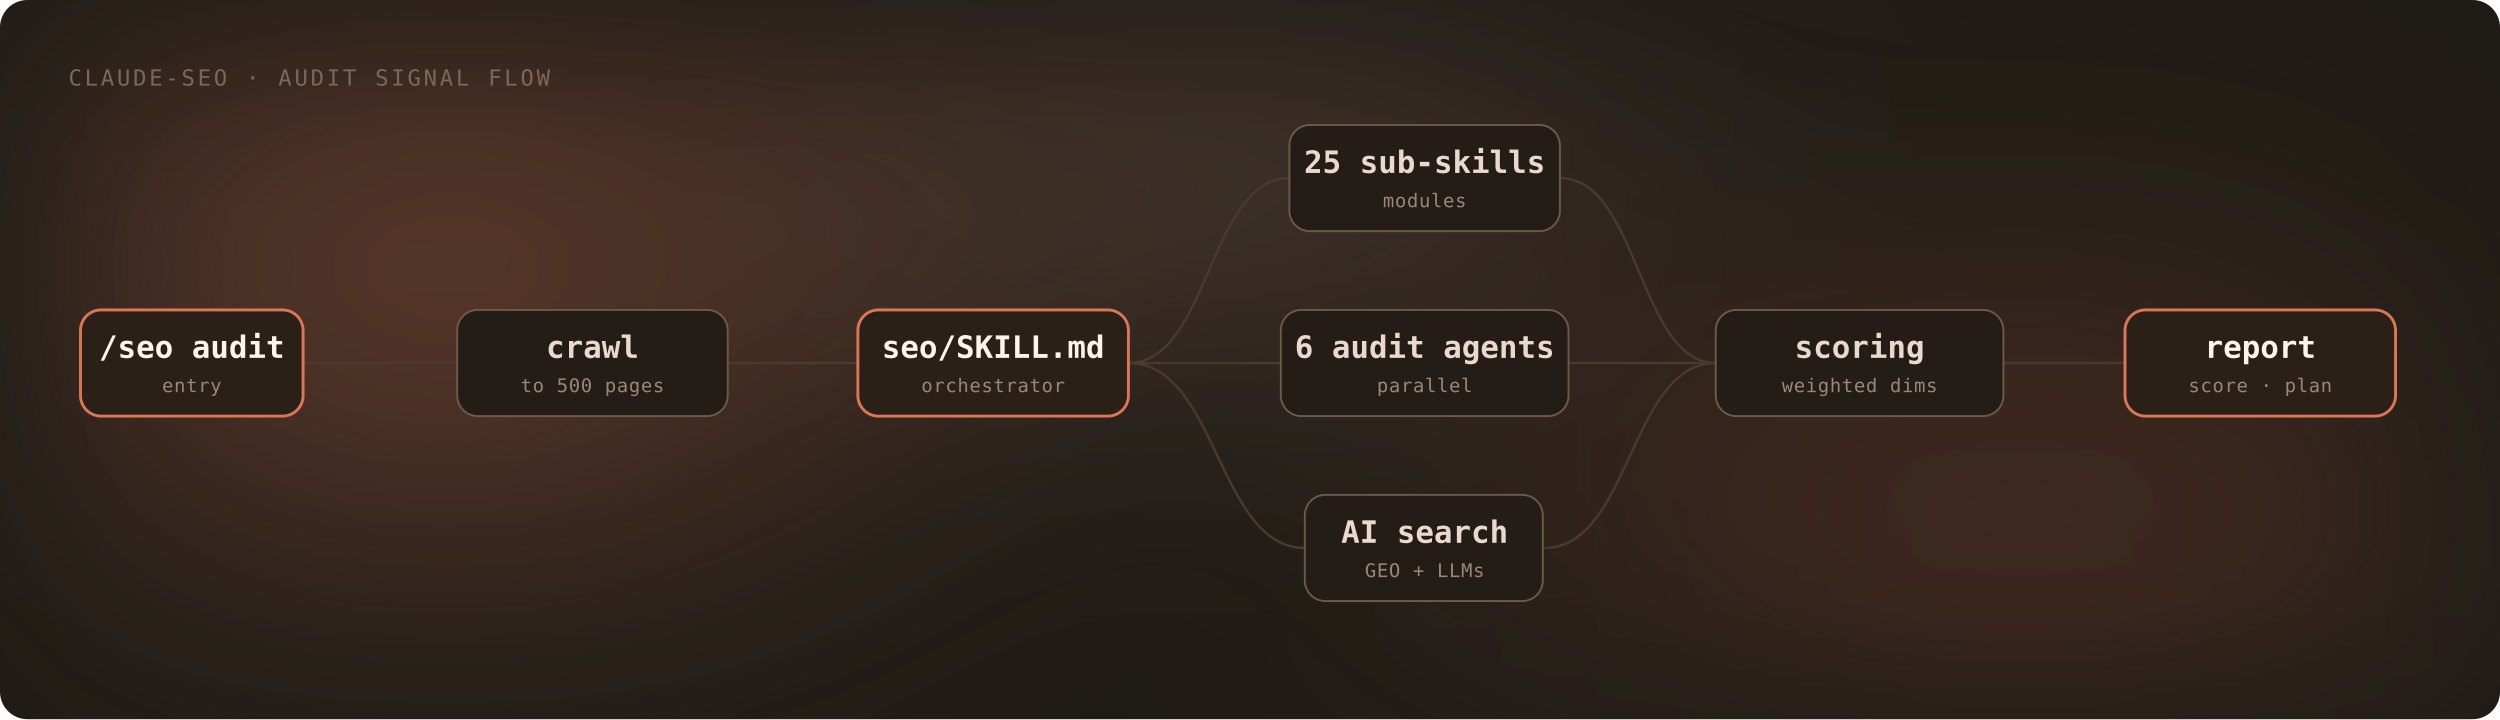
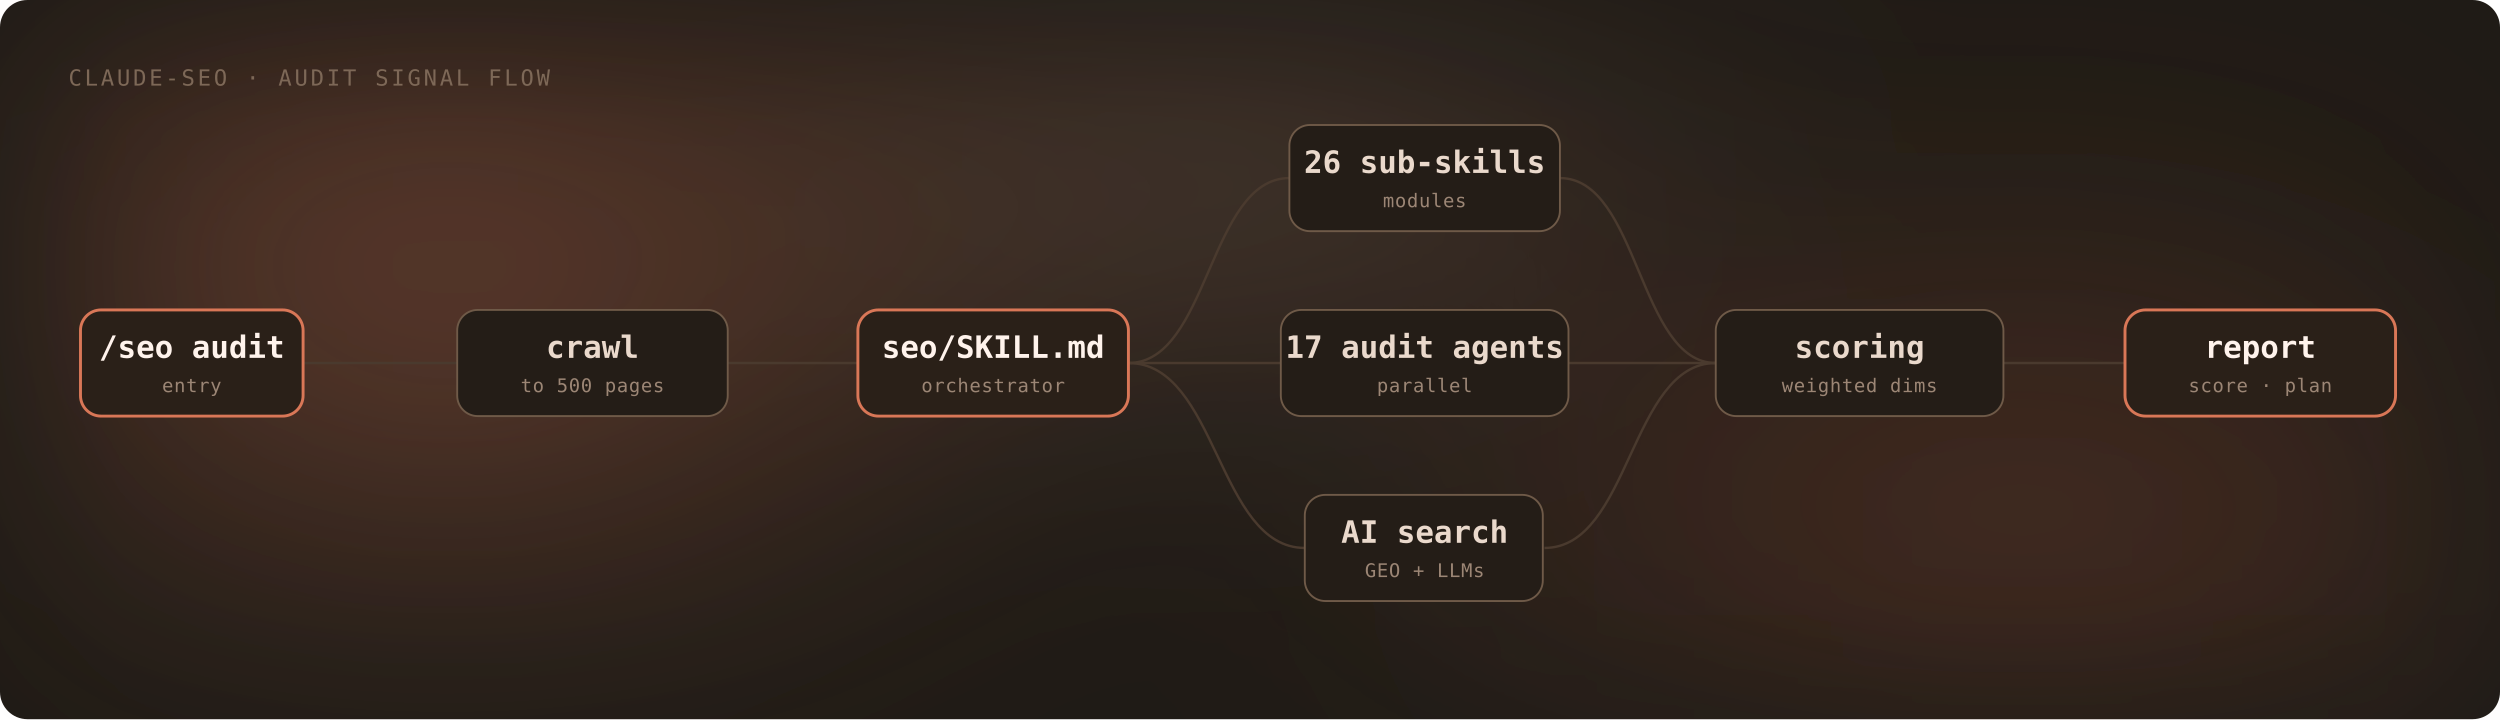
- <svg xmlns="http://www.w3.org/2000/svg" viewBox="0 0 1460 420" width="100%" preserveAspectRatio="xMidYMid meet" role="img" aria-label="Claude SEO audit signal flow: /seo audit enters, crawls the site, fans out through the orchestrator to 25 sub-skills, 6 parallel audit agents, and AI-search analysis, converges through scoring, and ripens into a prioritized report.">
+ <svg xmlns="http://www.w3.org/2000/svg" viewBox="0 0 1460 420" width="100%" preserveAspectRatio="xMidYMid meet" role="img" aria-label="Claude SEO audit signal flow: /seo audit enters, crawls the site, fans out through the orchestrator to 26 sub-skills, up to 17 parallel audit agents, and AI-search analysis, converges through scoring, and ripens into a prioritized report.">
  <defs>
    <filter id="glow" x="-70%" y="-70%" width="240%" height="240%">
      <feGaussianBlur stdDeviation="3.6" />
    </filter>
    <filter id="aurora" x="-50%" y="-50%" width="200%" height="200%">
      <feGaussianBlur stdDeviation="75" />
    </filter>
    <radialGradient id="auWarm" cx="50%" cy="50%" r="50%">
      <stop offset="0%" stop-color="#D97757" stop-opacity="0.40" />
      <stop offset="100%" stop-color="#D97757" stop-opacity="0" />
    </radialGradient>
    <radialGradient id="auEmber" cx="50%" cy="50%" r="50%">
      <stop offset="0%" stop-color="#B85C3C" stop-opacity="0.30" />
      <stop offset="100%" stop-color="#B85C3C" stop-opacity="0" />
    </radialGradient>
    <radialGradient id="auAmber" cx="50%" cy="50%" r="50%">
      <stop offset="0%" stop-color="#F5B095" stop-opacity="0.22" />
      <stop offset="100%" stop-color="#F5B095" stop-opacity="0" />
    </radialGradient>
  </defs>
  <rect width="1460" height="420" rx="16" fill="#1F1B16" />
  <g filter="url(#aurora)" opacity="0.95">
    <ellipse cx="260" cy="150" rx="420" ry="270" fill="url(#auWarm)">
      <animateTransform attributeName="transform" type="translate" values="0 0;58 26;0 0" dur="24s" repeatCount="indefinite" />
    </ellipse>
    <ellipse cx="1180" cy="330" rx="440" ry="280" fill="url(#auEmber)">
      <animateTransform attributeName="transform" type="translate" values="0 0;-48 -20;0 0" dur="30s" repeatCount="indefinite" />
    </ellipse>
    <ellipse cx="720" cy="80" rx="340" ry="200" fill="url(#auAmber)">
      <animateTransform attributeName="transform" type="translate" values="0 0;30 34;0 0" dur="27s" repeatCount="indefinite" />
    </ellipse>
  </g>
  <text x="40" y="50" font-family="'JetBrains Mono','Cascadia Mono','Menlo',monospace" font-size="13" fill="#7d6857" letter-spacing="1.6">CLAUDE-SEO · AUDIT SIGNAL FLOW</text>
  <path d="M177,212 L267,212" fill="none" stroke="#4a3a2e" stroke-width="1.4" />
  <path d="M425,212 L501,212" fill="none" stroke="#4a3a2e" stroke-width="1.4" />
  <path d="M659,212 C706,212 706,104 753,104" fill="none" stroke="#4a3a2e" stroke-width="1.4" />
  <path d="M659,212 L748,212" fill="none" stroke="#4a3a2e" stroke-width="1.4" />
  <path d="M659,212 C711,212 711,320 762,320" fill="none" stroke="#4a3a2e" stroke-width="1.4" />
  <path d="M911,104 C957,104 957,212 1002,212" fill="none" stroke="#4a3a2e" stroke-width="1.4" />
  <path d="M916,212 L1002,212" fill="none" stroke="#4a3a2e" stroke-width="1.4" />
  <path d="M902,320 C952,320 952,212 1002,212" fill="none" stroke="#4a3a2e" stroke-width="1.4" />
  <path d="M1170,212 L1241,212" fill="none" stroke="#4a3a2e" stroke-width="1.4" />
  <g>
    <rect x="47" y="181" width="130" height="62" rx="12" fill="#2a2018" stroke="#D97757" stroke-width="1.7" />
    <rect x="47" y="181" width="130" height="62" rx="12" fill="none" stroke="#D97757" stroke-width="2.6" filter="url(#glow)" opacity="0">
      <animate attributeName="opacity" dur="6.0s" repeatCount="indefinite" keyTimes="0;0.000;0.020;0.130;1" values="0;0;0.95;0;0" />
    </rect>
    <text x="112" y="209" text-anchor="middle" font-family="'JetBrains Mono','Cascadia Mono','Menlo',monospace" font-size="18" font-weight="600" fill="#FFF3EC">/seo audit</text>
    <text x="112" y="229" text-anchor="middle" font-family="'JetBrains Mono','Cascadia Mono','Menlo',monospace" font-size="11" fill="#9c8675" letter-spacing="0.4">entry</text>
  </g>
  <g>
    <rect x="267" y="181" width="158" height="62" rx="12" fill="#241d17" stroke="#6f5a48" stroke-width="1.1" />
    <rect x="267" y="181" width="158" height="62" rx="12" fill="none" stroke="#D97757" stroke-width="2.6" filter="url(#glow)" opacity="0">
      <animate attributeName="opacity" dur="6.0s" repeatCount="indefinite" keyTimes="0;0.090;0.140;0.250;1" values="0;0;0.95;0;0" />
    </rect>
    <text x="346" y="209" text-anchor="middle" font-family="'JetBrains Mono','Cascadia Mono','Menlo',monospace" font-size="18" font-weight="600" fill="#EAD9CC">crawl</text>
    <text x="346" y="229" text-anchor="middle" font-family="'JetBrains Mono','Cascadia Mono','Menlo',monospace" font-size="11" fill="#9c8675" letter-spacing="0.4">to 500 pages</text>
  </g>
  <g>
    <rect x="501" y="181" width="158" height="62" rx="12" fill="#2a2018" stroke="#D97757" stroke-width="1.7" />
    <rect x="501" y="181" width="158" height="62" rx="12" fill="none" stroke="#D97757" stroke-width="2.6" filter="url(#glow)" opacity="0">
      <animate attributeName="opacity" dur="6.0s" repeatCount="indefinite" keyTimes="0;0.250;0.300;0.410;1" values="0;0;0.95;0;0" />
    </rect>
    <text x="580" y="209" text-anchor="middle" font-family="'JetBrains Mono','Cascadia Mono','Menlo',monospace" font-size="18" font-weight="600" fill="#FFF3EC">seo/SKILL.md</text>
    <text x="580" y="229" text-anchor="middle" font-family="'JetBrains Mono','Cascadia Mono','Menlo',monospace" font-size="11" fill="#9c8675" letter-spacing="0.4">orchestrator</text>
  </g>
  <g>
    <rect x="753" y="73" width="158" height="62" rx="12" fill="#241d17" stroke="#6f5a48" stroke-width="1.1" />
    <rect x="753" y="73" width="158" height="62" rx="12" fill="none" stroke="#D97757" stroke-width="2.6" filter="url(#glow)" opacity="0">
      <animate attributeName="opacity" dur="6.0s" repeatCount="indefinite" keyTimes="0;0.410;0.460;0.570;1" values="0;0;0.95;0;0" />
    </rect>
-     <text x="832" y="101" text-anchor="middle" font-family="'JetBrains Mono','Cascadia Mono','Menlo',monospace" font-size="18" font-weight="600" fill="#EAD9CC">25 sub-skills</text>
+     <text x="832" y="101" text-anchor="middle" font-family="'JetBrains Mono','Cascadia Mono','Menlo',monospace" font-size="18" font-weight="600" fill="#EAD9CC">26 sub-skills</text>
    <text x="832" y="121" text-anchor="middle" font-family="'JetBrains Mono','Cascadia Mono','Menlo',monospace" font-size="11" fill="#9c8675" letter-spacing="0.4">modules</text>
  </g>
  <g>
    <rect x="748" y="181" width="168" height="62" rx="12" fill="#241d17" stroke="#6f5a48" stroke-width="1.1" />
    <rect x="748" y="181" width="168" height="62" rx="12" fill="none" stroke="#D97757" stroke-width="2.6" filter="url(#glow)" opacity="0">
      <animate attributeName="opacity" dur="6.0s" repeatCount="indefinite" keyTimes="0;0.410;0.460;0.570;1" values="0;0;0.95;0;0" />
    </rect>
-     <text x="832" y="209" text-anchor="middle" font-family="'JetBrains Mono','Cascadia Mono','Menlo',monospace" font-size="18" font-weight="600" fill="#EAD9CC">6 audit agents</text>
+     <text x="832" y="209" text-anchor="middle" font-family="'JetBrains Mono','Cascadia Mono','Menlo',monospace" font-size="18" font-weight="600" fill="#EAD9CC">17 audit agents</text>
    <text x="832" y="229" text-anchor="middle" font-family="'JetBrains Mono','Cascadia Mono','Menlo',monospace" font-size="11" fill="#9c8675" letter-spacing="0.4">parallel</text>
  </g>
  <g>
    <rect x="762" y="289" width="139" height="62" rx="12" fill="#241d17" stroke="#6f5a48" stroke-width="1.1" />
    <rect x="762" y="289" width="139" height="62" rx="12" fill="none" stroke="#D97757" stroke-width="2.6" filter="url(#glow)" opacity="0">
      <animate attributeName="opacity" dur="6.0s" repeatCount="indefinite" keyTimes="0;0.410;0.460;0.570;1" values="0;0;0.95;0;0" />
    </rect>
    <text x="832" y="317" text-anchor="middle" font-family="'JetBrains Mono','Cascadia Mono','Menlo',monospace" font-size="18" font-weight="600" fill="#EAD9CC">AI search</text>
    <text x="832" y="337" text-anchor="middle" font-family="'JetBrains Mono','Cascadia Mono','Menlo',monospace" font-size="11" fill="#9c8675" letter-spacing="0.4">GEO + LLMs</text>
  </g>
  <g>
    <rect x="1002" y="181" width="168" height="62" rx="12" fill="#241d17" stroke="#6f5a48" stroke-width="1.1" />
    <rect x="1002" y="181" width="168" height="62" rx="12" fill="none" stroke="#D97757" stroke-width="2.6" filter="url(#glow)" opacity="0">
      <animate attributeName="opacity" dur="6.0s" repeatCount="indefinite" keyTimes="0;0.610;0.660;0.770;1" values="0;0;0.95;0;0" />
    </rect>
    <text x="1086" y="209" text-anchor="middle" font-family="'JetBrains Mono','Cascadia Mono','Menlo',monospace" font-size="18" font-weight="600" fill="#EAD9CC">scoring</text>
    <text x="1086" y="229" text-anchor="middle" font-family="'JetBrains Mono','Cascadia Mono','Menlo',monospace" font-size="11" fill="#9c8675" letter-spacing="0.4">weighted dims</text>
  </g>
  <g>
    <rect x="1241" y="181" width="158" height="62" rx="12" fill="#2a2018" stroke="#D97757" stroke-width="1.7" />
    <rect x="1241" y="181" width="158" height="62" rx="12" fill="none" stroke="#D97757" stroke-width="2.6" filter="url(#glow)" opacity="0">
      <animate attributeName="opacity" dur="6.0s" repeatCount="indefinite" keyTimes="0;0.750;0.800;0.910;1" values="0;0;0.95;0;0" />
    </rect>
    <text x="1320" y="209" text-anchor="middle" font-family="'JetBrains Mono','Cascadia Mono','Menlo',monospace" font-size="18" font-weight="600" fill="#FFF3EC">report</text>
    <text x="1320" y="229" text-anchor="middle" font-family="'JetBrains Mono','Cascadia Mono','Menlo',monospace" font-size="11" fill="#9c8675" letter-spacing="0.4">score · plan</text>
  </g>
  <circle r="10" fill="#D97757" filter="url(#glow)" opacity="0">
    <animateMotion dur="6.0s" repeatCount="indefinite" calcMode="linear" keyTimes="0;0.038;0.158;1" keyPoints="0;0;1;1" path="M177,212 L267,212" />
    <animate attributeName="opacity" dur="6.0s" repeatCount="indefinite" keyTimes="0;0.028;0.058;0.138;0.158;1" values="0;0;0.28;0.28;0;0" />
  </circle>
  <circle r="5.5" fill="#D97757" filter="url(#glow)" opacity="0">
    <animateMotion dur="6.0s" repeatCount="indefinite" calcMode="linear" keyTimes="0;0.020;0.140;1" keyPoints="0;0;1;1" path="M177,212 L267,212" />
    <animate attributeName="opacity" dur="6.0s" repeatCount="indefinite" keyTimes="0;0.010;0.040;0.120;0.140;1" values="0;0;1;1;0;0" />
    <animate attributeName="r" values="5;6.5;5" dur="1.4s" repeatCount="indefinite" />
  </circle>
  <circle r="10" fill="#D97757" filter="url(#glow)" opacity="0">
    <animateMotion dur="6.0s" repeatCount="indefinite" calcMode="linear" keyTimes="0;0.158;0.318;1" keyPoints="0;0;1;1" path="M425,212 L501,212" />
    <animate attributeName="opacity" dur="6.0s" repeatCount="indefinite" keyTimes="0;0.148;0.178;0.298;0.318;1" values="0;0;0.28;0.28;0;0" />
  </circle>
  <circle r="5.5" fill="#D97757" filter="url(#glow)" opacity="0">
    <animateMotion dur="6.0s" repeatCount="indefinite" calcMode="linear" keyTimes="0;0.140;0.300;1" keyPoints="0;0;1;1" path="M425,212 L501,212" />
    <animate attributeName="opacity" dur="6.0s" repeatCount="indefinite" keyTimes="0;0.130;0.160;0.280;0.300;1" values="0;0;1;1;0;0" />
    <animate attributeName="r" values="5;6.5;5" dur="1.4s" repeatCount="indefinite" />
  </circle>
  <circle r="10" fill="#D97757" filter="url(#glow)" opacity="0">
    <animateMotion dur="6.0s" repeatCount="indefinite" calcMode="linear" keyTimes="0;0.338;0.478;1" keyPoints="0;0;1;1" path="M659,212 C706,212 706,104 753,104" />
    <animate attributeName="opacity" dur="6.0s" repeatCount="indefinite" keyTimes="0;0.328;0.358;0.458;0.478;1" values="0;0;0.28;0.28;0;0" />
  </circle>
  <circle r="5.5" fill="#D97757" filter="url(#glow)" opacity="0">
    <animateMotion dur="6.0s" repeatCount="indefinite" calcMode="linear" keyTimes="0;0.320;0.460;1" keyPoints="0;0;1;1" path="M659,212 C706,212 706,104 753,104" />
    <animate attributeName="opacity" dur="6.0s" repeatCount="indefinite" keyTimes="0;0.310;0.340;0.440;0.460;1" values="0;0;1;1;0;0" />
    <animate attributeName="r" values="5;6.5;5" dur="1.4s" repeatCount="indefinite" />
  </circle>
  <circle r="10" fill="#D97757" filter="url(#glow)" opacity="0">
    <animateMotion dur="6.0s" repeatCount="indefinite" calcMode="linear" keyTimes="0;0.338;0.478;1" keyPoints="0;0;1;1" path="M659,212 L748,212" />
    <animate attributeName="opacity" dur="6.0s" repeatCount="indefinite" keyTimes="0;0.328;0.358;0.458;0.478;1" values="0;0;0.28;0.28;0;0" />
  </circle>
  <circle r="5.5" fill="#D97757" filter="url(#glow)" opacity="0">
    <animateMotion dur="6.0s" repeatCount="indefinite" calcMode="linear" keyTimes="0;0.320;0.460;1" keyPoints="0;0;1;1" path="M659,212 L748,212" />
    <animate attributeName="opacity" dur="6.0s" repeatCount="indefinite" keyTimes="0;0.310;0.340;0.440;0.460;1" values="0;0;1;1;0;0" />
    <animate attributeName="r" values="5;6.5;5" dur="1.4s" repeatCount="indefinite" />
  </circle>
  <circle r="10" fill="#D97757" filter="url(#glow)" opacity="0">
    <animateMotion dur="6.0s" repeatCount="indefinite" calcMode="linear" keyTimes="0;0.338;0.478;1" keyPoints="0;0;1;1" path="M659,212 C711,212 711,320 762,320" />
    <animate attributeName="opacity" dur="6.0s" repeatCount="indefinite" keyTimes="0;0.328;0.358;0.458;0.478;1" values="0;0;0.28;0.28;0;0" />
  </circle>
  <circle r="5.5" fill="#D97757" filter="url(#glow)" opacity="0">
    <animateMotion dur="6.0s" repeatCount="indefinite" calcMode="linear" keyTimes="0;0.320;0.460;1" keyPoints="0;0;1;1" path="M659,212 C711,212 711,320 762,320" />
    <animate attributeName="opacity" dur="6.0s" repeatCount="indefinite" keyTimes="0;0.310;0.340;0.440;0.460;1" values="0;0;1;1;0;0" />
    <animate attributeName="r" values="5;6.5;5" dur="1.4s" repeatCount="indefinite" />
  </circle>
  <circle r="10" fill="#D97757" filter="url(#glow)" opacity="0">
    <animateMotion dur="6.0s" repeatCount="indefinite" calcMode="linear" keyTimes="0;0.518;0.678;1" keyPoints="0;0;1;1" path="M911,104 C957,104 957,212 1002,212" />
    <animate attributeName="opacity" dur="6.0s" repeatCount="indefinite" keyTimes="0;0.508;0.538;0.658;0.678;1" values="0;0;0.28;0.28;0;0" />
  </circle>
  <circle r="5.5" fill="#D97757" filter="url(#glow)" opacity="0">
    <animateMotion dur="6.0s" repeatCount="indefinite" calcMode="linear" keyTimes="0;0.500;0.660;1" keyPoints="0;0;1;1" path="M911,104 C957,104 957,212 1002,212" />
    <animate attributeName="opacity" dur="6.0s" repeatCount="indefinite" keyTimes="0;0.490;0.520;0.640;0.660;1" values="0;0;1;1;0;0" />
    <animate attributeName="r" values="5;6.5;5" dur="1.4s" repeatCount="indefinite" />
  </circle>
  <circle r="10" fill="#D97757" filter="url(#glow)" opacity="0">
    <animateMotion dur="6.0s" repeatCount="indefinite" calcMode="linear" keyTimes="0;0.518;0.678;1" keyPoints="0;0;1;1" path="M916,212 L1002,212" />
    <animate attributeName="opacity" dur="6.0s" repeatCount="indefinite" keyTimes="0;0.508;0.538;0.658;0.678;1" values="0;0;0.28;0.28;0;0" />
  </circle>
  <circle r="5.5" fill="#D97757" filter="url(#glow)" opacity="0">
    <animateMotion dur="6.0s" repeatCount="indefinite" calcMode="linear" keyTimes="0;0.500;0.660;1" keyPoints="0;0;1;1" path="M916,212 L1002,212" />
    <animate attributeName="opacity" dur="6.0s" repeatCount="indefinite" keyTimes="0;0.490;0.520;0.640;0.660;1" values="0;0;1;1;0;0" />
    <animate attributeName="r" values="5;6.5;5" dur="1.4s" repeatCount="indefinite" />
  </circle>
  <circle r="10" fill="#D97757" filter="url(#glow)" opacity="0">
    <animateMotion dur="6.0s" repeatCount="indefinite" calcMode="linear" keyTimes="0;0.518;0.678;1" keyPoints="0;0;1;1" path="M902,320 C952,320 952,212 1002,212" />
    <animate attributeName="opacity" dur="6.0s" repeatCount="indefinite" keyTimes="0;0.508;0.538;0.658;0.678;1" values="0;0;0.28;0.28;0;0" />
  </circle>
  <circle r="5.5" fill="#D97757" filter="url(#glow)" opacity="0">
    <animateMotion dur="6.0s" repeatCount="indefinite" calcMode="linear" keyTimes="0;0.500;0.660;1" keyPoints="0;0;1;1" path="M902,320 C952,320 952,212 1002,212" />
    <animate attributeName="opacity" dur="6.0s" repeatCount="indefinite" keyTimes="0;0.490;0.520;0.640;0.660;1" values="0;0;1;1;0;0" />
    <animate attributeName="r" values="5;6.5;5" dur="1.4s" repeatCount="indefinite" />
  </circle>
  <circle r="10" fill="#D97757" filter="url(#glow)" opacity="0">
    <animateMotion dur="6.0s" repeatCount="indefinite" calcMode="linear" keyTimes="0;0.678;0.818;1" keyPoints="0;0;1;1" path="M1170,212 L1241,212" />
    <animate attributeName="opacity" dur="6.0s" repeatCount="indefinite" keyTimes="0;0.668;0.698;0.798;0.818;1" values="0;0;0.28;0.28;0;0" />
  </circle>
  <circle r="5.5" fill="#D97757" filter="url(#glow)" opacity="0">
    <animateMotion dur="6.0s" repeatCount="indefinite" calcMode="linear" keyTimes="0;0.660;0.800;1" keyPoints="0;0;1;1" path="M1170,212 L1241,212" />
    <animate attributeName="opacity" dur="6.0s" repeatCount="indefinite" keyTimes="0;0.650;0.680;0.780;0.800;1" values="0;0;1;1;0;0" />
    <animate attributeName="r" values="5;6.5;5" dur="1.4s" repeatCount="indefinite" />
  </circle>
</svg>
